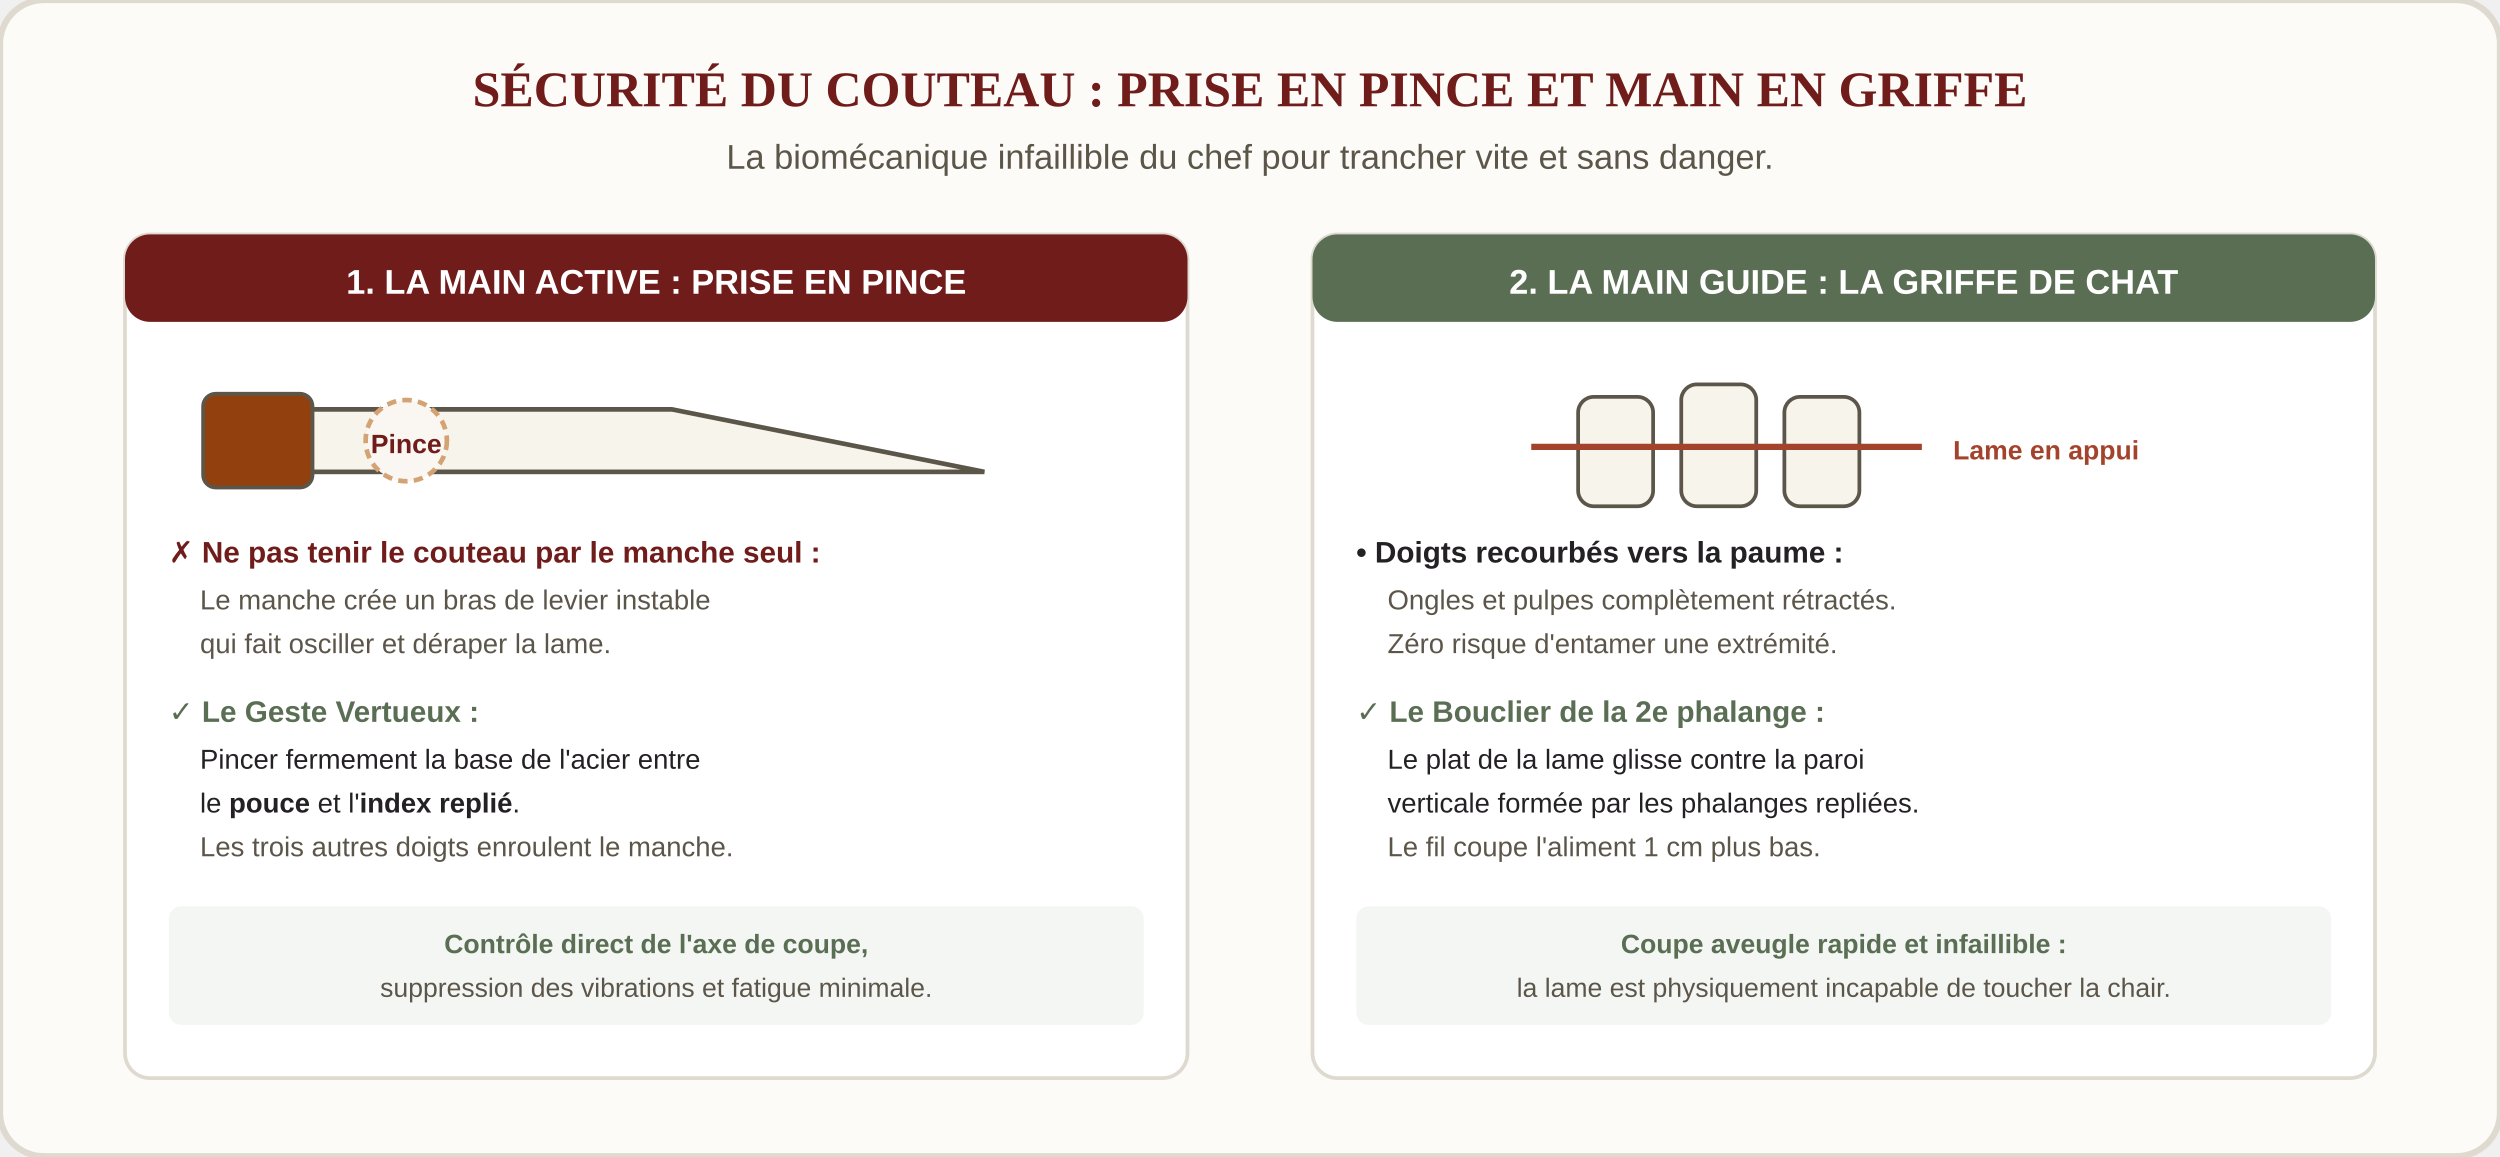
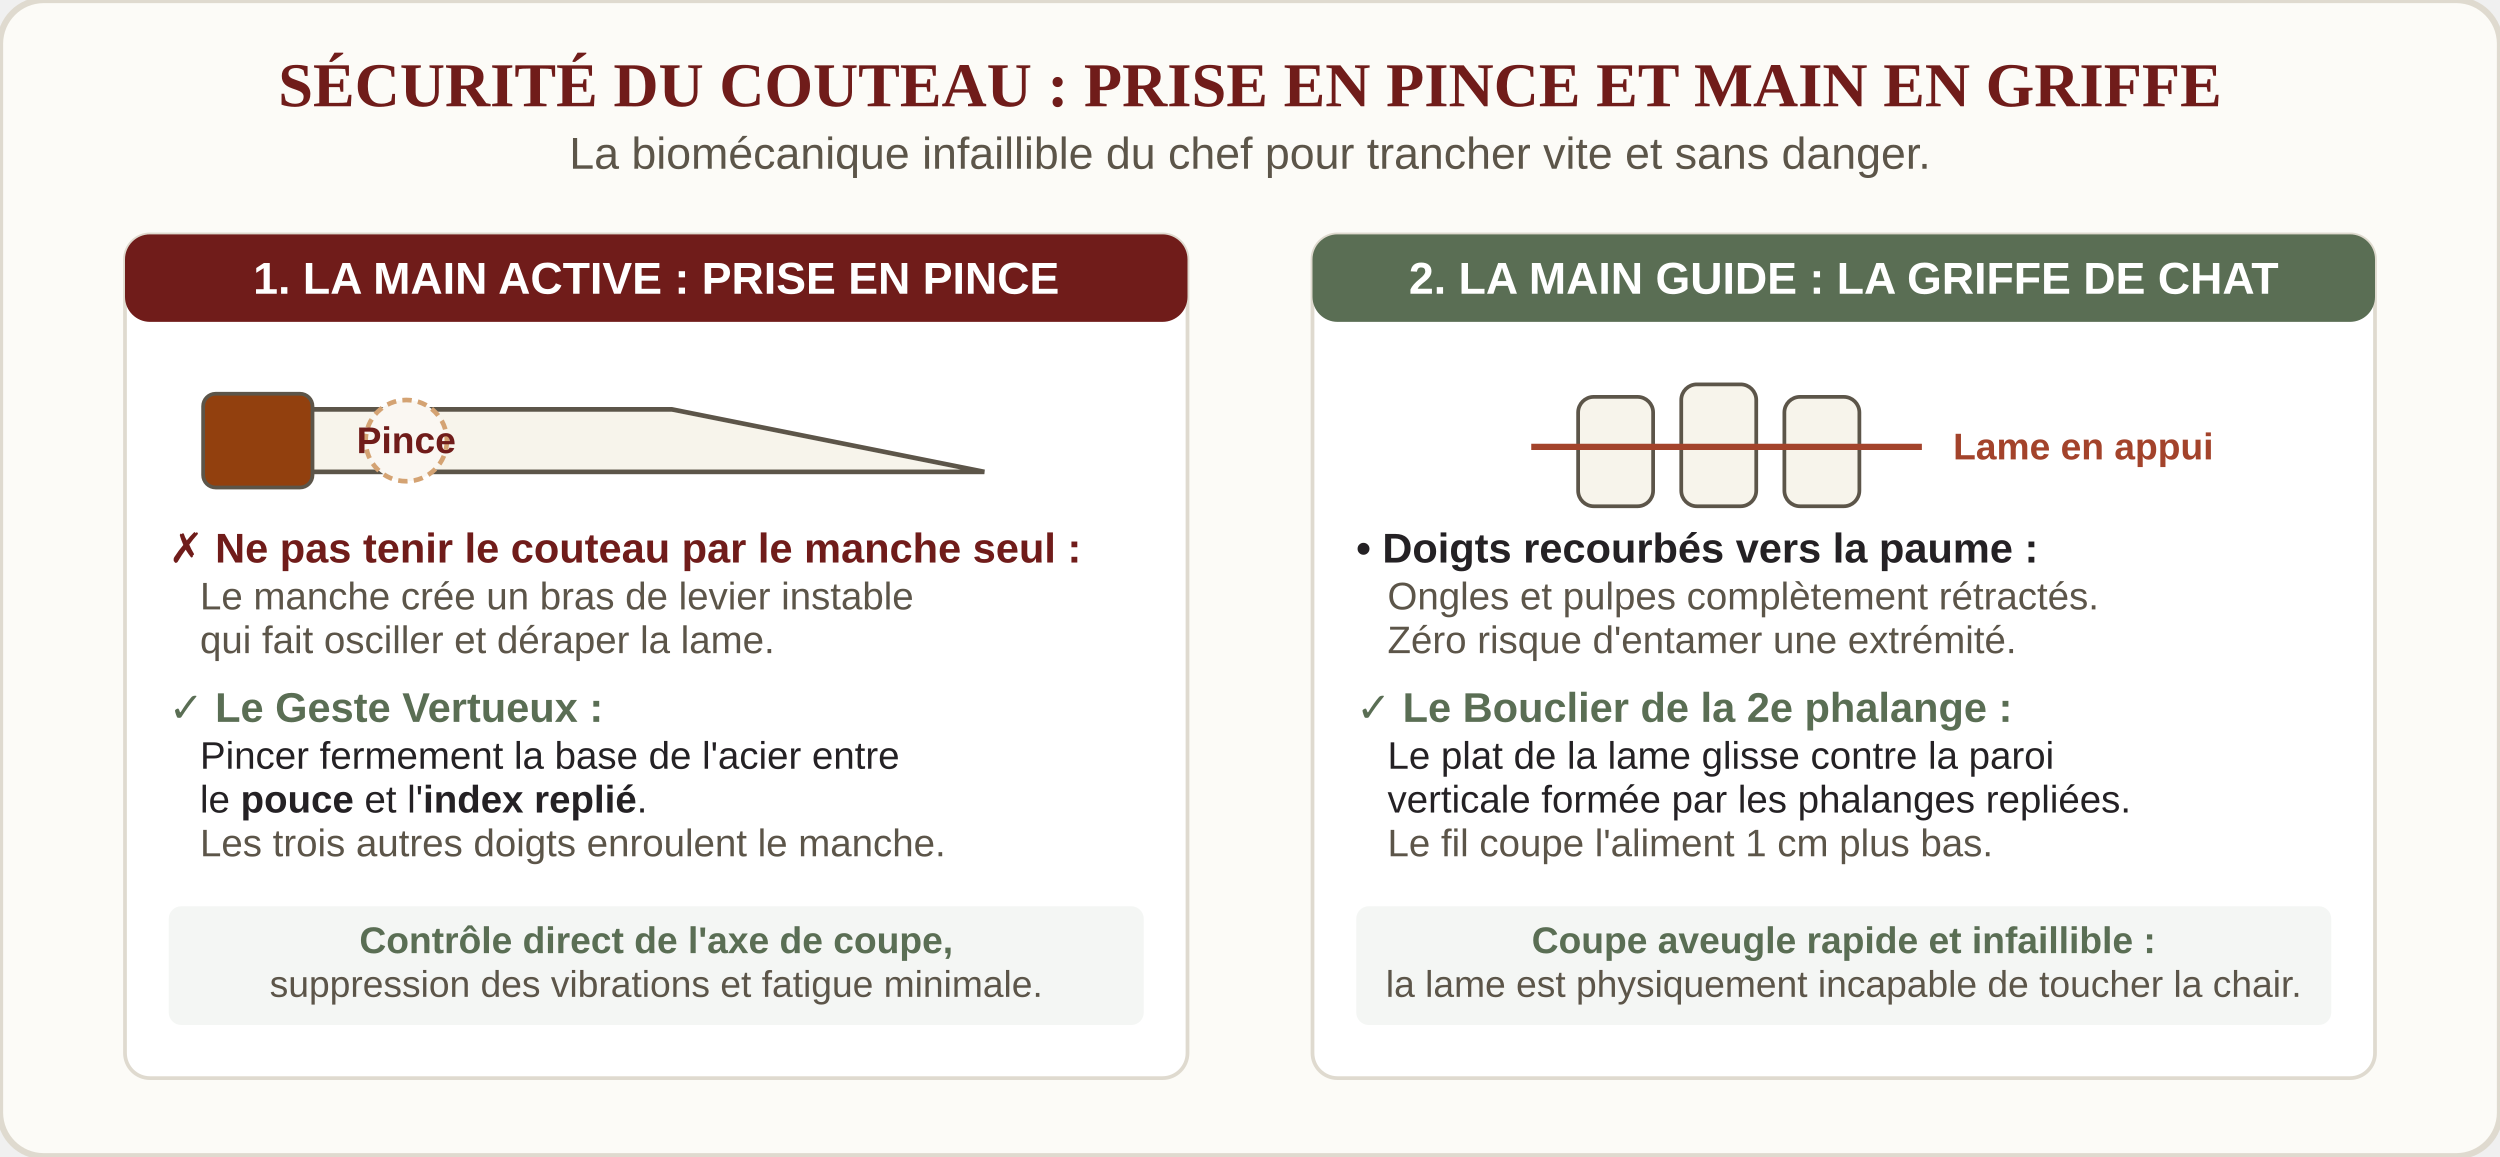
<svg xmlns="http://www.w3.org/2000/svg" viewBox="0 0 800 370" width="100%" height="100%">
  <rect width="800" height="370" rx="14" fill="#fcfbf7" stroke="#dfdacf" stroke-width="2" />
-   <text x="400" y="34" font-family="Liberation Serif, Georgia, serif" font-size="16" font-weight="bold" fill="#701c1a" text-anchor="middle">SÉCURITÉ DU COUTEAU : PRISE EN PINCE ET MAIN EN GRIFFE</text>
-   <text x="400" y="54" font-family="Liberation Sans, Arial, sans-serif" font-size="11" fill="#5c5549" text-anchor="middle">La biomécanique infaillible du chef pour trancher vite et sans danger.</text>
+   <text x="400" y="34" font-family="Liberation Serif, Georgia, serif" font-size="20.0" font-weight="bold" fill="#701c1a" text-anchor="middle">SÉCURITÉ DU COUTEAU : PRISE EN PINCE ET MAIN EN GRIFFE</text>
+   <text x="400" y="54" font-family="Liberation Sans, Arial, sans-serif" font-size="14.3" fill="#5c5549" text-anchor="middle">La biomécanique infaillible du chef pour trancher vite et sans danger.</text>
  <g transform="translate(40, 75)">
    <rect width="340" height="270" rx="8" fill="#ffffff" stroke="#dfdacf" stroke-width="1.2" />
    <rect x="0" y="0" width="340" height="28" rx="8" fill="#701c1a" />
-     <text x="170" y="19" font-family="Liberation Sans, Arial, sans-serif" font-size="11" font-weight="bold" fill="#ffffff" text-anchor="middle">1. LA MAIN ACTIVE : PRISE EN PINCE</text>
+     <text x="170" y="19" font-family="Liberation Sans, Arial, sans-serif" font-size="14.3" font-weight="bold" fill="#ffffff" text-anchor="middle">1. LA MAIN ACTIVE : PRISE EN PINCE</text>
    <g transform="translate(15, 38)">
      <path d="M 30 18 L 160 18 L 260 38 L 30 38 Z" fill="#f7f4eb" stroke="#5c5549" stroke-width="1.5" />
      <rect x="10" y="13" width="35" height="30" rx="4" fill="#92400e" stroke="#5c5549" stroke-width="1.2" />
      <circle cx="75" cy="28" r="13" fill="#faf7f2" stroke="#d4a373" stroke-width="1.5" stroke-dasharray="3 2" />
-       <text x="75" y="32" font-family="Liberation Sans, Arial, sans-serif" font-size="8.5" font-weight="bold" fill="#701c1a" text-anchor="middle">Pince</text>
+       <text x="75" y="32" font-family="Liberation Sans, Arial, sans-serif" font-size="11.9" font-weight="bold" fill="#701c1a" text-anchor="middle">Pince</text>
    </g>
-     <text x="14" y="105" font-family="Liberation Sans, Arial, sans-serif" font-size="9.5" font-weight="bold" fill="#701c1a">✗ Ne pas tenir le couteau par le manche seul :</text>
-     <text x="24" y="120" font-family="Liberation Sans, Arial, sans-serif" font-size="8.8" fill="#5c5549">Le manche crée un bras de levier instable</text>
-     <text x="24" y="134" font-family="Liberation Sans, Arial, sans-serif" font-size="8.8" fill="#5c5549">qui fait osciller et déraper la lame.</text>
-     <text x="14" y="156" font-family="Liberation Sans, Arial, sans-serif" font-size="9.5" font-weight="bold" fill="#5a6e54">✓ Le Geste Vertueux :</text>
-     <text x="24" y="171" font-family="Liberation Sans, Arial, sans-serif" font-size="8.8" fill="#242124">Pincer fermement la base de l'acier entre</text>
-     <text x="24" y="185" font-family="Liberation Sans, Arial, sans-serif" font-size="8.8" fill="#242124">le <tspan font-weight="bold">pouce</tspan> et l'<tspan font-weight="bold">index replié</tspan>.</text>
-     <text x="24" y="199" font-family="Liberation Sans, Arial, sans-serif" font-size="8.8" fill="#5c5549">Les trois autres doigts enroulent le manche.</text>
+     <text x="14" y="105" font-family="Liberation Sans, Arial, sans-serif" font-size="13.3" font-weight="bold" fill="#701c1a">✗ Ne pas tenir le couteau par le manche seul :</text>
+     <text x="24" y="120" font-family="Liberation Sans, Arial, sans-serif" font-size="12.3" fill="#5c5549">Le manche crée un bras de levier instable</text>
+     <text x="24" y="134" font-family="Liberation Sans, Arial, sans-serif" font-size="12.3" fill="#5c5549">qui fait osciller et déraper la lame.</text>
+     <text x="14" y="156" font-family="Liberation Sans, Arial, sans-serif" font-size="13.3" font-weight="bold" fill="#5a6e54">✓ Le Geste Vertueux :</text>
+     <text x="24" y="171" font-family="Liberation Sans, Arial, sans-serif" font-size="12.3" fill="#242124">Pincer fermement la base de l'acier entre</text>
+     <text x="24" y="185" font-family="Liberation Sans, Arial, sans-serif" font-size="12.3" fill="#242124">le <tspan font-weight="bold">pouce</tspan> et l'<tspan font-weight="bold">index replié</tspan>.</text>
+     <text x="24" y="199" font-family="Liberation Sans, Arial, sans-serif" font-size="12.3" fill="#5c5549">Les trois autres doigts enroulent le manche.</text>
    <rect x="14" y="215" width="312" height="38" rx="4" fill="#f4f6f4" />
-     <text x="170" y="230" font-family="Liberation Sans, Arial, sans-serif" font-size="8.5" font-weight="bold" fill="#5a6e54" text-anchor="middle">Contrôle direct de l'axe de coupe,</text>
-     <text x="170" y="244" font-family="Liberation Sans, Arial, sans-serif" font-size="8.5" fill="#5c5549" text-anchor="middle">suppression des vibrations et fatigue minimale.</text>
+     <text x="170" y="230" font-family="Liberation Sans, Arial, sans-serif" font-size="11.9" font-weight="bold" fill="#5a6e54" text-anchor="middle">Contrôle direct de l'axe de coupe,</text>
+     <text x="170" y="244" font-family="Liberation Sans, Arial, sans-serif" font-size="11.9" fill="#5c5549" text-anchor="middle">suppression des vibrations et fatigue minimale.</text>
  </g>
  <g transform="translate(420, 75)">
    <rect width="340" height="270" rx="8" fill="#ffffff" stroke="#dfdacf" stroke-width="1.2" />
    <rect x="0" y="0" width="340" height="28" rx="8" fill="#5a6e54" />
-     <text x="170" y="19" font-family="Liberation Sans, Arial, sans-serif" font-size="11" font-weight="bold" fill="#ffffff" text-anchor="middle">2. LA MAIN GUIDE : LA GRIFFE DE CHAT</text>
+     <text x="170" y="19" font-family="Liberation Sans, Arial, sans-serif" font-size="14.3" font-weight="bold" fill="#ffffff" text-anchor="middle">2. LA MAIN GUIDE : LA GRIFFE DE CHAT</text>
    <g transform="translate(60, 42)">
      <rect x="25" y="10" width="24" height="35" rx="5" fill="#f7f4eb" stroke="#5c5549" stroke-width="1.2" />
      <rect x="58" y="6" width="24" height="39" rx="5" fill="#f7f4eb" stroke="#5c5549" stroke-width="1.2" />
      <rect x="91" y="10" width="24" height="35" rx="5" fill="#f7f4eb" stroke="#5c5549" stroke-width="1.2" />
      <line x1="10" y1="26" x2="135" y2="26" stroke="#a3432b" stroke-width="2" />
-       <text x="145" y="30" font-family="Liberation Sans, Arial, sans-serif" font-size="8.5" font-weight="bold" fill="#a3432b">Lame en appui</text>
+       <text x="145" y="30" font-family="Liberation Sans, Arial, sans-serif" font-size="11.9" font-weight="bold" fill="#a3432b">Lame en appui</text>
    </g>
-     <text x="14" y="105" font-family="Liberation Sans, Arial, sans-serif" font-size="9.5" font-weight="bold" fill="#242124">• Doigts recourbés vers la paume :</text>
-     <text x="24" y="120" font-family="Liberation Sans, Arial, sans-serif" font-size="8.8" fill="#5c5549">Ongles et pulpes complètement rétractés.</text>
-     <text x="24" y="134" font-family="Liberation Sans, Arial, sans-serif" font-size="8.8" fill="#5c5549">Zéro risque d'entamer une extrémité.</text>
-     <text x="14" y="156" font-family="Liberation Sans, Arial, sans-serif" font-size="9.5" font-weight="bold" fill="#5a6e54">✓ Le Bouclier de la 2e phalange :</text>
-     <text x="24" y="171" font-family="Liberation Sans, Arial, sans-serif" font-size="8.8" fill="#242124">Le plat de la lame glisse contre la paroi</text>
-     <text x="24" y="185" font-family="Liberation Sans, Arial, sans-serif" font-size="8.8" fill="#242124">verticale formée par les phalanges repliées.</text>
-     <text x="24" y="199" font-family="Liberation Sans, Arial, sans-serif" font-size="8.8" fill="#5c5549">Le fil coupe l'aliment 1 cm plus bas.</text>
+     <text x="14" y="105" font-family="Liberation Sans, Arial, sans-serif" font-size="13.3" font-weight="bold" fill="#242124">• Doigts recourbés vers la paume :</text>
+     <text x="24" y="120" font-family="Liberation Sans, Arial, sans-serif" font-size="12.3" fill="#5c5549">Ongles et pulpes complètement rétractés.</text>
+     <text x="24" y="134" font-family="Liberation Sans, Arial, sans-serif" font-size="12.3" fill="#5c5549">Zéro risque d'entamer une extrémité.</text>
+     <text x="14" y="156" font-family="Liberation Sans, Arial, sans-serif" font-size="13.3" font-weight="bold" fill="#5a6e54">✓ Le Bouclier de la 2e phalange :</text>
+     <text x="24" y="171" font-family="Liberation Sans, Arial, sans-serif" font-size="12.3" fill="#242124">Le plat de la lame glisse contre la paroi</text>
+     <text x="24" y="185" font-family="Liberation Sans, Arial, sans-serif" font-size="12.3" fill="#242124">verticale formée par les phalanges repliées.</text>
+     <text x="24" y="199" font-family="Liberation Sans, Arial, sans-serif" font-size="12.3" fill="#5c5549">Le fil coupe l'aliment 1 cm plus bas.</text>
    <rect x="14" y="215" width="312" height="38" rx="4" fill="#f4f6f4" />
-     <text x="170" y="230" font-family="Liberation Sans, Arial, sans-serif" font-size="8.5" font-weight="bold" fill="#5a6e54" text-anchor="middle">Coupe aveugle rapide et infaillible :</text>
-     <text x="170" y="244" font-family="Liberation Sans, Arial, sans-serif" font-size="8.5" fill="#5c5549" text-anchor="middle">la lame est physiquement incapable de toucher la chair.</text>
+     <text x="170" y="230" font-family="Liberation Sans, Arial, sans-serif" font-size="11.9" font-weight="bold" fill="#5a6e54" text-anchor="middle">Coupe aveugle rapide et infaillible :</text>
+     <text x="170" y="244" font-family="Liberation Sans, Arial, sans-serif" font-size="11.9" fill="#5c5549" text-anchor="middle">la lame est physiquement incapable de toucher la chair.</text>
  </g>
</svg>
